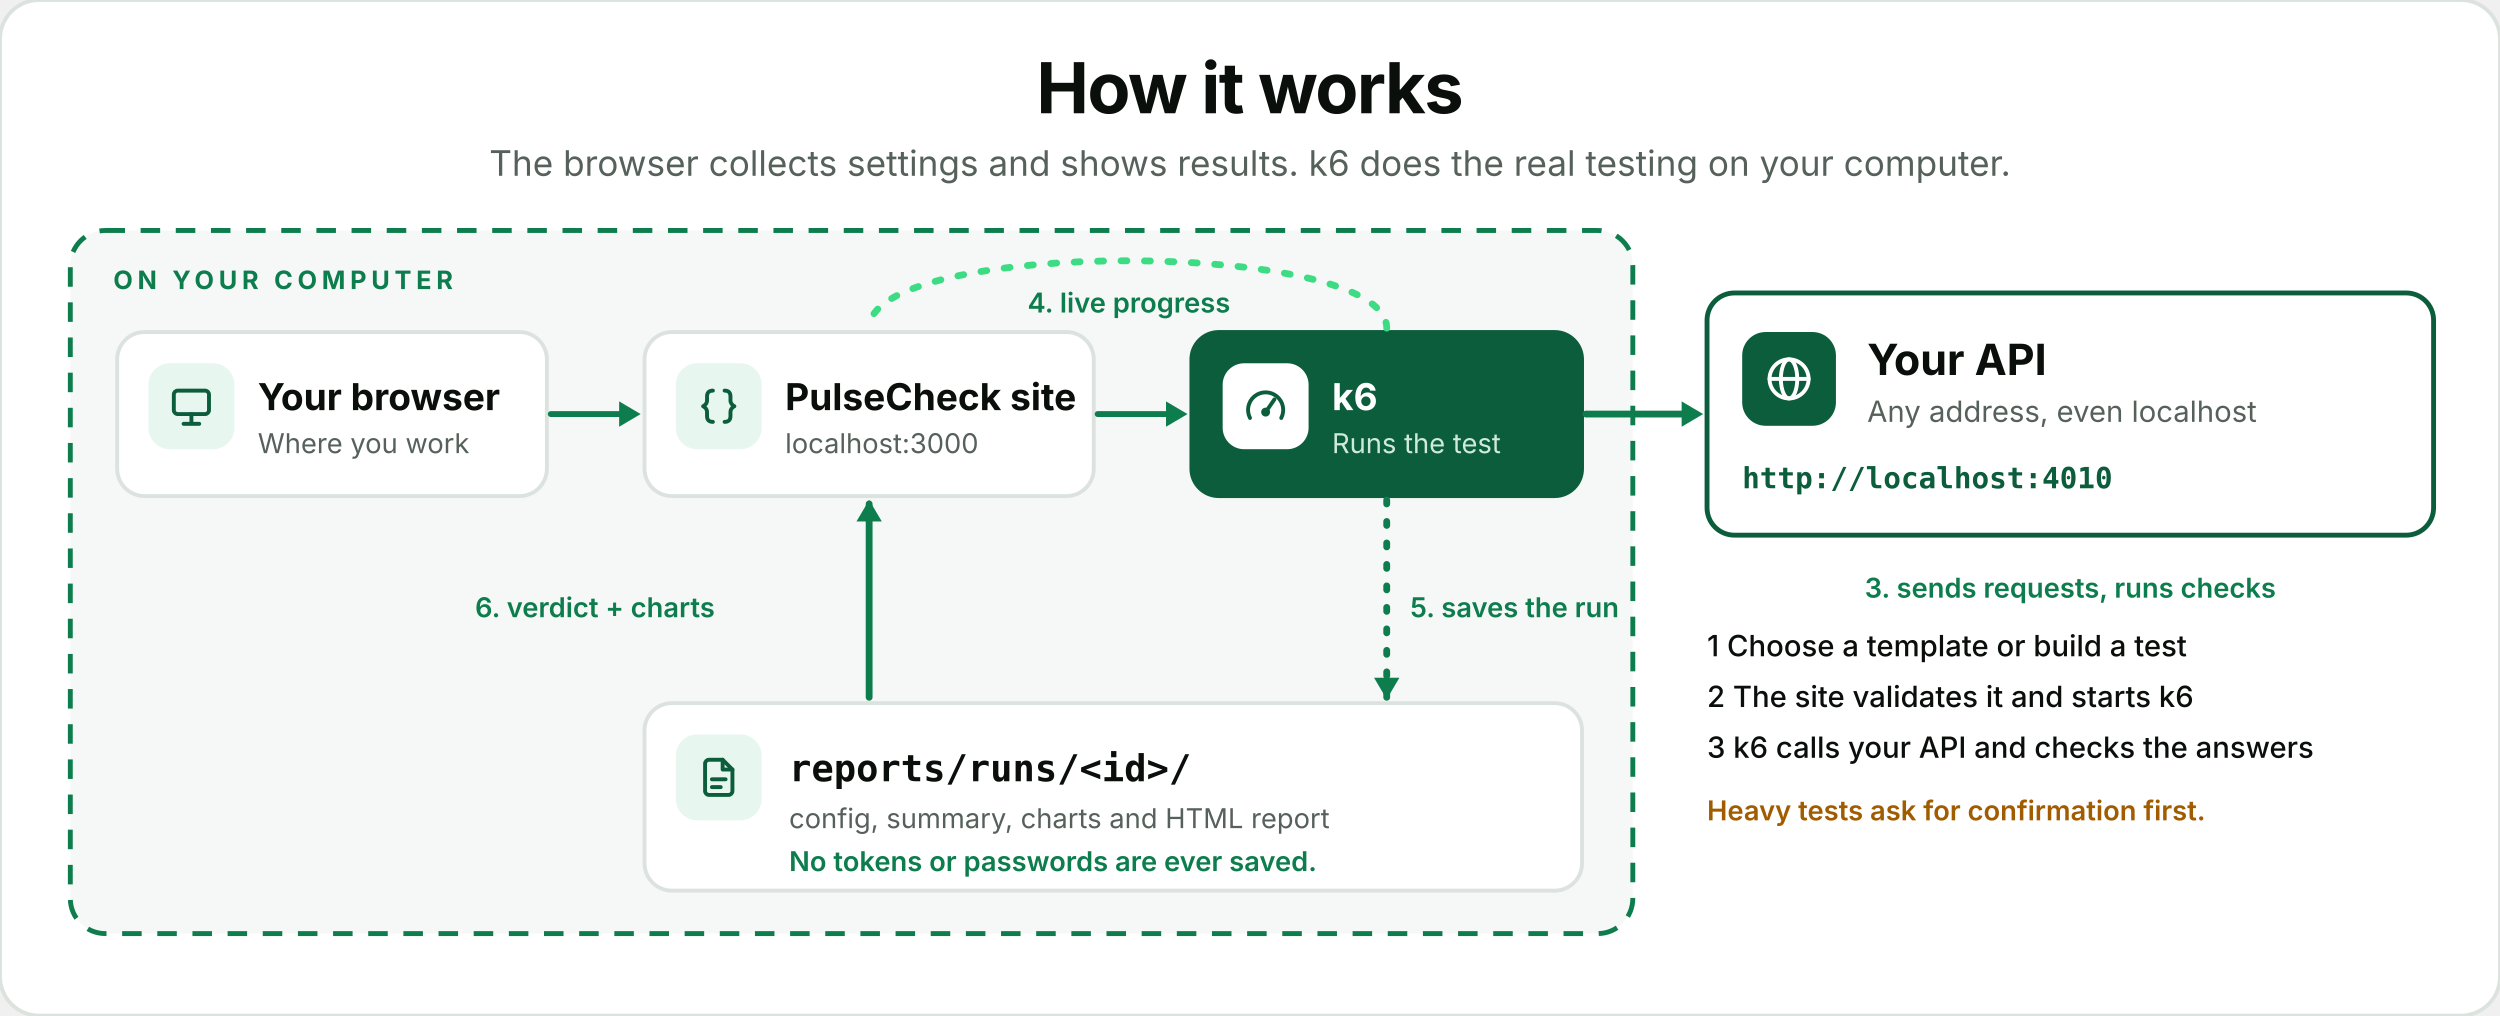
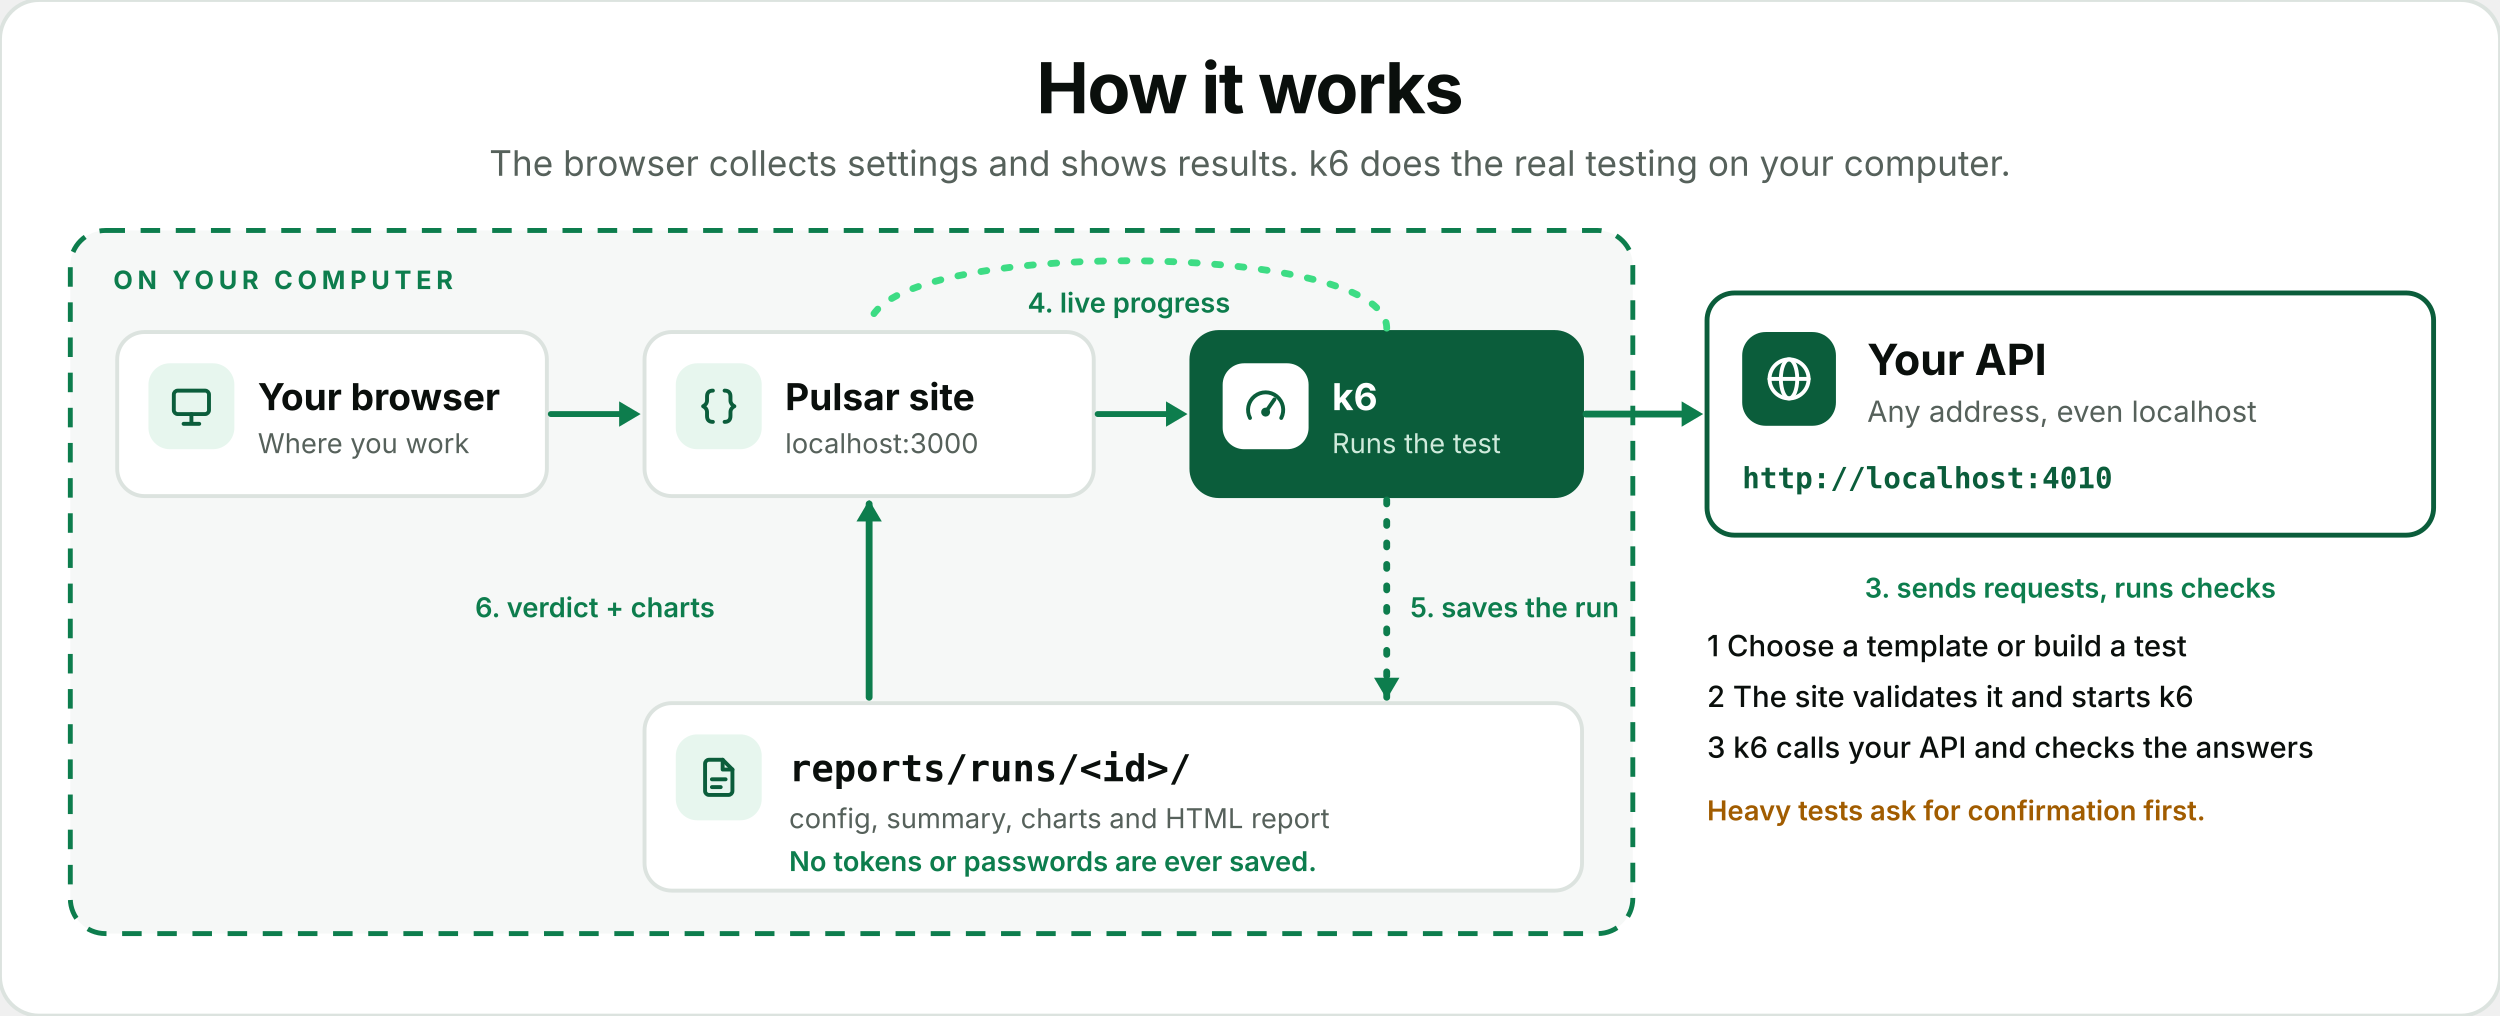
- <svg xmlns="http://www.w3.org/2000/svg" width="1280" height="520" viewBox="0 0 1280 520" role="img" aria-label="How PulseCheck works: browser to site to k6 to your API, results saved on your computer">
+ <svg xmlns="http://www.w3.org/2000/svg" width="1280" height="520" viewBox="0 0 1280 520" role="img" aria-label="How Pulsar works: browser to site to k6 to your API, results saved on your computer">
  <rect width="1280" height="520" rx="20" fill="#FFFFFF" stroke="#DCE3DF" stroke-width="2" />
  <text x="640.0" y="58" font-family="'Space Grotesk', Inter, 'Segoe UI', Roboto, Helvetica, Arial, sans-serif" font-size="36" font-weight="700" fill="#0A0F0C" text-anchor="middle" letter-spacing="-0.8">How it works</text>
  <text x="640.0" y="90" font-family="Inter, 'Segoe UI', Roboto, Helvetica, Arial, sans-serif" font-size="18" font-weight="400" fill="#56615B" text-anchor="middle">The browser collects settings and shows results. k6 does the real testing on your computer.</text>
  <rect x="36" y="118" width="800" height="360" rx="18" fill="#F6F8F7" stroke="#0D7D4D" stroke-width="2.5" stroke-dasharray="10 8" />
  <text x="58" y="148" font-family="Inter, 'Segoe UI', Roboto, Helvetica, Arial, sans-serif" font-size="13" font-weight="700" fill="#0D7D4D" text-anchor="start" letter-spacing="2.4">ON YOUR COMPUTER</text>
  <rect x="60" y="170" width="220" height="84" rx="14" fill="#FFFFFF" stroke="#DCE3DF" stroke-width="2" />
  <rect x="76" y="186" width="44" height="44" rx="11" fill="#E7F6EE" />
  <g transform="translate(86 196) scale(1.0)" fill="none" stroke="#0B5D3B" stroke-width="2" stroke-linecap="round" stroke-linejoin="round">
    <rect x="3" y="4" width="18" height="12" rx="2" />
    <path d="M8 21h8M12 16v5" />
  </g>
  <text x="132" y="210" font-family="'Space Grotesk', Inter, 'Segoe UI', Roboto, Helvetica, Arial, sans-serif" font-size="19" font-weight="700" fill="#0A0F0C" text-anchor="start">Your browser</text>
  <text x="132" y="232" font-family="Inter, 'Segoe UI', Roboto, Helvetica, Arial, sans-serif" font-size="14" font-weight="400" fill="#56615B" text-anchor="start">Where you work</text>
  <rect x="330" y="170" width="230" height="84" rx="14" fill="#FFFFFF" stroke="#DCE3DF" stroke-width="2" />
  <rect x="346" y="186" width="44" height="44" rx="11" fill="#E7F6EE" />
  <g transform="translate(356 196) scale(1.0)" fill="none" stroke="#0B5D3B" stroke-width="2" stroke-linecap="round" stroke-linejoin="round">
    <path d="M9 4C7 4 6 5 6 7v2c0 1.5-1 2.5-2 3 1 .5 2 1.5 2 3v2c0 2 1 3 3 3" />
    <path d="M15 4c2 0 3 1 3 3v2c0 1.5 1 2.5 2 3-1 .5-2 1.5-2 3v2c0 2-1 3-3 3" />
  </g>
-   <text x="402" y="210" font-family="'Space Grotesk', Inter, 'Segoe UI', Roboto, Helvetica, Arial, sans-serif" font-size="19" font-weight="700" fill="#0A0F0C" text-anchor="start">PulseCheck site</text>
+   <text x="402" y="210" font-family="'Space Grotesk', Inter, 'Segoe UI', Roboto, Helvetica, Arial, sans-serif" font-size="19" font-weight="700" fill="#0A0F0C" text-anchor="start">Pulsar site</text>
  <text x="402" y="232" font-family="Inter, 'Segoe UI', Roboto, Helvetica, Arial, sans-serif" font-size="14" font-weight="400" fill="#56615B" text-anchor="start">localhost:3000</text>
  <rect x="610" y="170" width="200" height="84" rx="14" fill="#0B5D3B" stroke="#0B5D3B" stroke-width="2" />
  <rect x="626" y="186" width="44" height="44" rx="11" fill="#FFFFFF" />
  <g transform="translate(636 196) scale(1.0)" fill="none" stroke="#0B5D3B" stroke-width="2" stroke-linecap="round" stroke-linejoin="round">
    <path d="M4 18a9 9 0 1 1 16 0" />
    <line x1="12" y1="15" x2="16.5" y2="8.5" />
    <circle cx="12" cy="15" r="1.3" />
  </g>
  <text x="682" y="210" font-family="'Space Grotesk', Inter, 'Segoe UI', Roboto, Helvetica, Arial, sans-serif" font-size="19" font-weight="700" fill="#FFFFFF" text-anchor="start">k6</text>
  <text x="682" y="232" font-family="Inter, 'Segoe UI', Roboto, Helvetica, Arial, sans-serif" font-size="14" font-weight="400" fill="#CFEADB" text-anchor="start">Runs the test</text>
  <line x1="282" y1="212" x2="319" y2="212" stroke="#0D7D4D" stroke-width="3" stroke-linecap="round" />
  <polygon points="328,212 317,205.5 317,218.5" fill="#0D7D4D" />
  <line x1="562" y1="212" x2="599" y2="212" stroke="#0D7D4D" stroke-width="3" stroke-linecap="round" />
  <polygon points="608,212 597,205.5 597,218.5" fill="#0D7D4D" />
  <rect x="330" y="360" width="480" height="96" rx="14" fill="#FFFFFF" stroke="#DCE3DF" stroke-width="2" />
  <rect x="346" y="376" width="44" height="44" rx="11" fill="#E7F6EE" />
  <g transform="translate(356 386) scale(1.0)" fill="none" stroke="#0B5D3B" stroke-width="2" stroke-linecap="round" stroke-linejoin="round">
    <path d="M14 3H7a2 2 0 0 0-2 2v14a2 2 0 0 0 2 2h10a2 2 0 0 0 2-2V8z" />
    <polyline points="14,3 14,8 19,8" />
    <line x1="8.5" y1="13" x2="15.5" y2="13" />
    <line x1="8.5" y1="17" x2="13" y2="17" />
  </g>
  <text x="404" y="400" font-family="'JetBrains Mono', ui-monospace, Menlo, Consolas, monospace" font-size="19" font-weight="700" fill="#0A0F0C" text-anchor="start">reports/runs/&lt;id&gt;/</text>
  <text x="404" y="424" font-family="Inter, 'Segoe UI', Roboto, Helvetica, Arial, sans-serif" font-size="14" font-weight="400" fill="#56615B" text-anchor="start">config, summary, charts and HTML report</text>
  <text x="404" y="446" font-family="Inter, 'Segoe UI', Roboto, Helvetica, Arial, sans-serif" font-size="14" font-weight="600" fill="#0D7D4D" text-anchor="start">No tokens or passwords are ever saved.</text>
  <line x1="710" y1="256" x2="710" y2="357" stroke="#0D7D4D" stroke-width="3.5" stroke-dasharray="2 9" stroke-linecap="round" />
  <polygon points="710,358 703.5,347 716.5,347" fill="#0D7D4D" />
  <text x="722" y="316" font-family="Inter, 'Segoe UI', Roboto, Helvetica, Arial, sans-serif" font-size="14" font-weight="600" fill="#0D7D4D" text-anchor="start">5. saves the run</text>
  <line x1="445" y1="357" x2="445" y2="258" stroke="#0D7D4D" stroke-width="3.5" stroke-linecap="round" />
  <polygon points="445,256 438.5,267 451.5,267" fill="#0D7D4D" />
  <text x="366" y="316" font-family="Inter, 'Segoe UI', Roboto, Helvetica, Arial, sans-serif" font-size="14" font-weight="600" fill="#0D7D4D" text-anchor="end">6. verdict + charts</text>
  <path d="M 710 168 C 710 122 445 122 445 168" fill="none" stroke="#3DDC84" stroke-width="3.5" stroke-linecap="round" stroke-dasharray="3 9" />
  <text x="578" y="160" font-family="Inter, 'Segoe UI', Roboto, Helvetica, Arial, sans-serif" font-size="14" font-weight="600" fill="#0D7D4D" text-anchor="middle">4. live progress</text>
  <line x1="812" y1="212" x2="863" y2="212" stroke="#0D7D4D" stroke-width="3.5" stroke-linecap="round" />
  <polygon points="872,212 861,205.5 861,218.5" fill="#0D7D4D" />
  <rect x="874" y="150" width="372" height="124" rx="14" fill="#FFFFFF" stroke="#0B5D3B" stroke-width="2.5" />
  <rect x="892" y="170" width="48" height="48" rx="12" fill="#0B5D3B" />
  <g transform="translate(904 182) scale(1.0)" fill="none" stroke="#FFFFFF" stroke-width="2" stroke-linecap="round" stroke-linejoin="round">
    <circle cx="12" cy="12" r="10" />
    <ellipse cx="12" cy="12" rx="4.2" ry="10" />
    <line x1="2" y1="12" x2="22" y2="12" />
  </g>
  <text x="956" y="192" font-family="'Space Grotesk', Inter, 'Segoe UI', Roboto, Helvetica, Arial, sans-serif" font-size="22" font-weight="700" fill="#0A0F0C" text-anchor="start">Your API</text>
  <text x="956" y="216" font-family="Inter, 'Segoe UI', Roboto, Helvetica, Arial, sans-serif" font-size="15" font-weight="400" fill="#56615B" text-anchor="start">Any address, even localhost</text>
  <text x="892" y="250" font-family="'JetBrains Mono', ui-monospace, Menlo, Consolas, monospace" font-size="15" font-weight="600" fill="#0B5D3B" text-anchor="start">http://localhost:4010</text>
  <text x="1060" y="306" font-family="Inter, 'Segoe UI', Roboto, Helvetica, Arial, sans-serif" font-size="14" font-weight="600" fill="#0D7D4D" text-anchor="middle">3. sends requests, runs checks</text>
  <text x="874" y="336" font-family="Inter, 'Segoe UI', Roboto, Helvetica, Arial, sans-serif" font-size="15" font-weight="500" fill="#0A0F0C" text-anchor="start">1  Choose a template or build a test</text>
  <text x="874" y="362" font-family="Inter, 'Segoe UI', Roboto, Helvetica, Arial, sans-serif" font-size="15" font-weight="500" fill="#0A0F0C" text-anchor="start">2  The site validates it and starts k6</text>
  <text x="874" y="388" font-family="Inter, 'Segoe UI', Roboto, Helvetica, Arial, sans-serif" font-size="15" font-weight="500" fill="#0A0F0C" text-anchor="start">3  k6 calls your API and checks the answers</text>
  <text x="874" y="420" font-family="Inter, 'Segoe UI', Roboto, Helvetica, Arial, sans-serif" font-size="14" font-weight="600" fill="#A15C00" text-anchor="start">Heavy tests ask for confirmation first.</text>
</svg>
